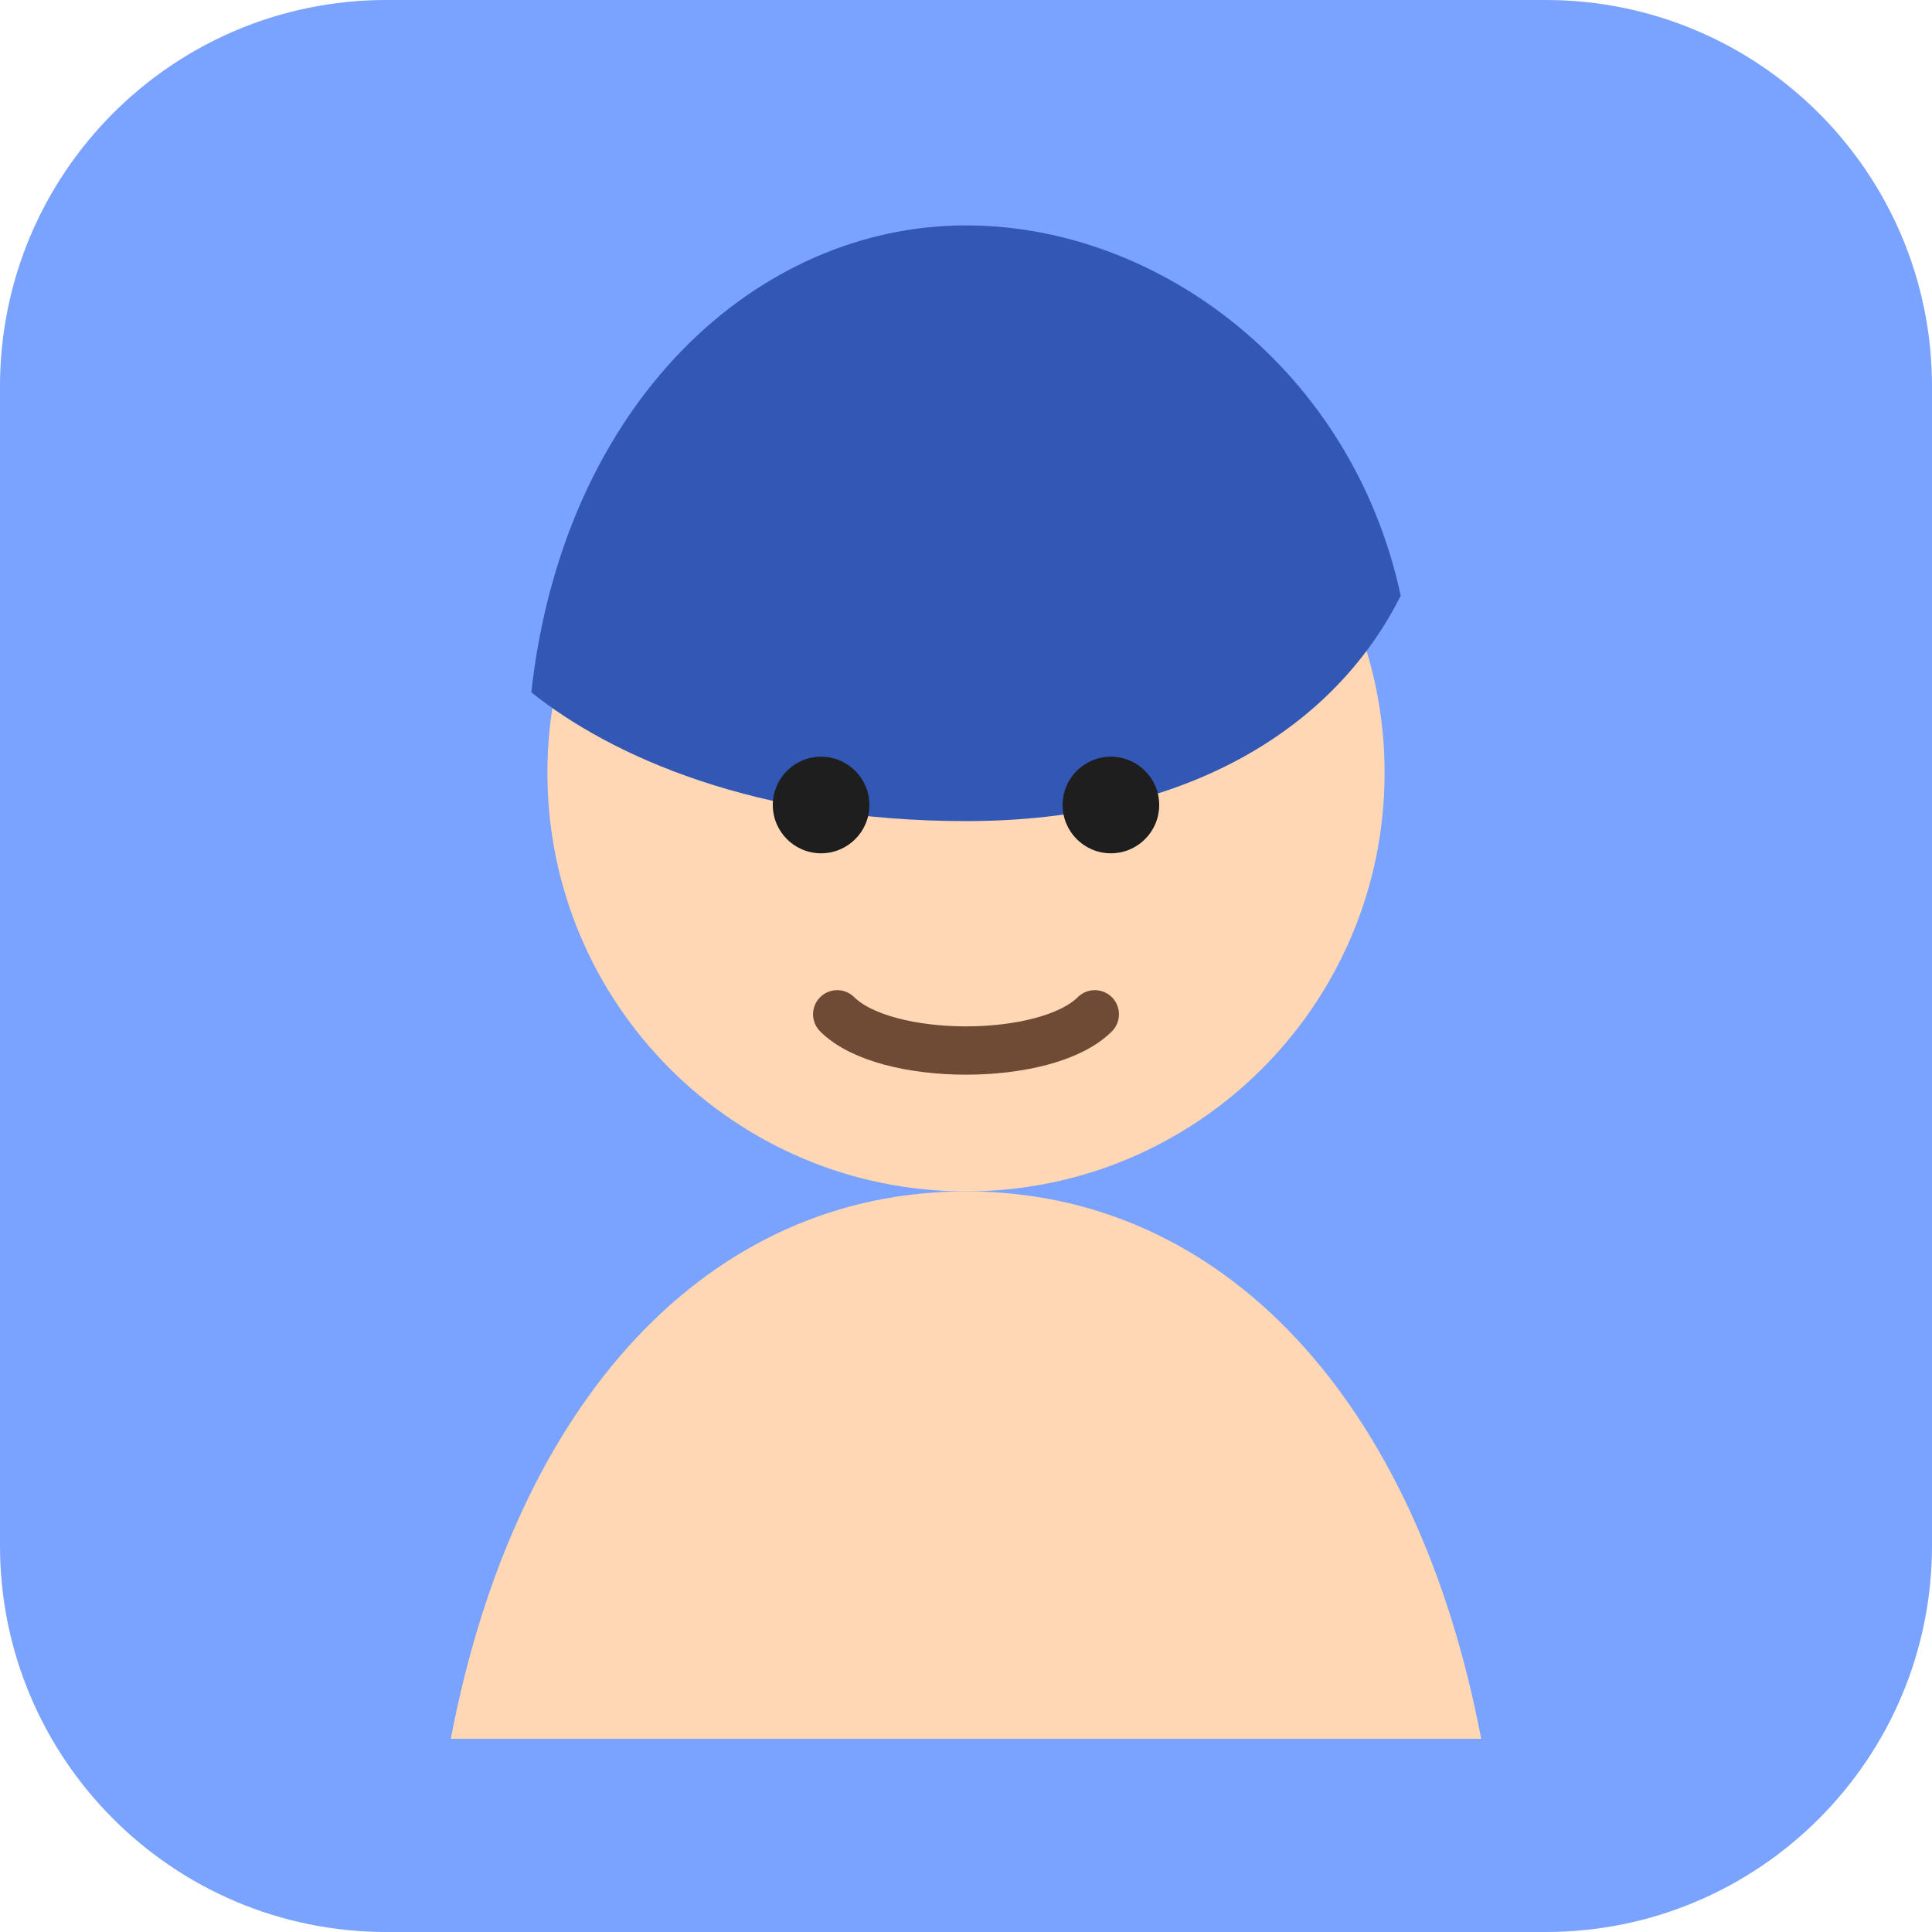
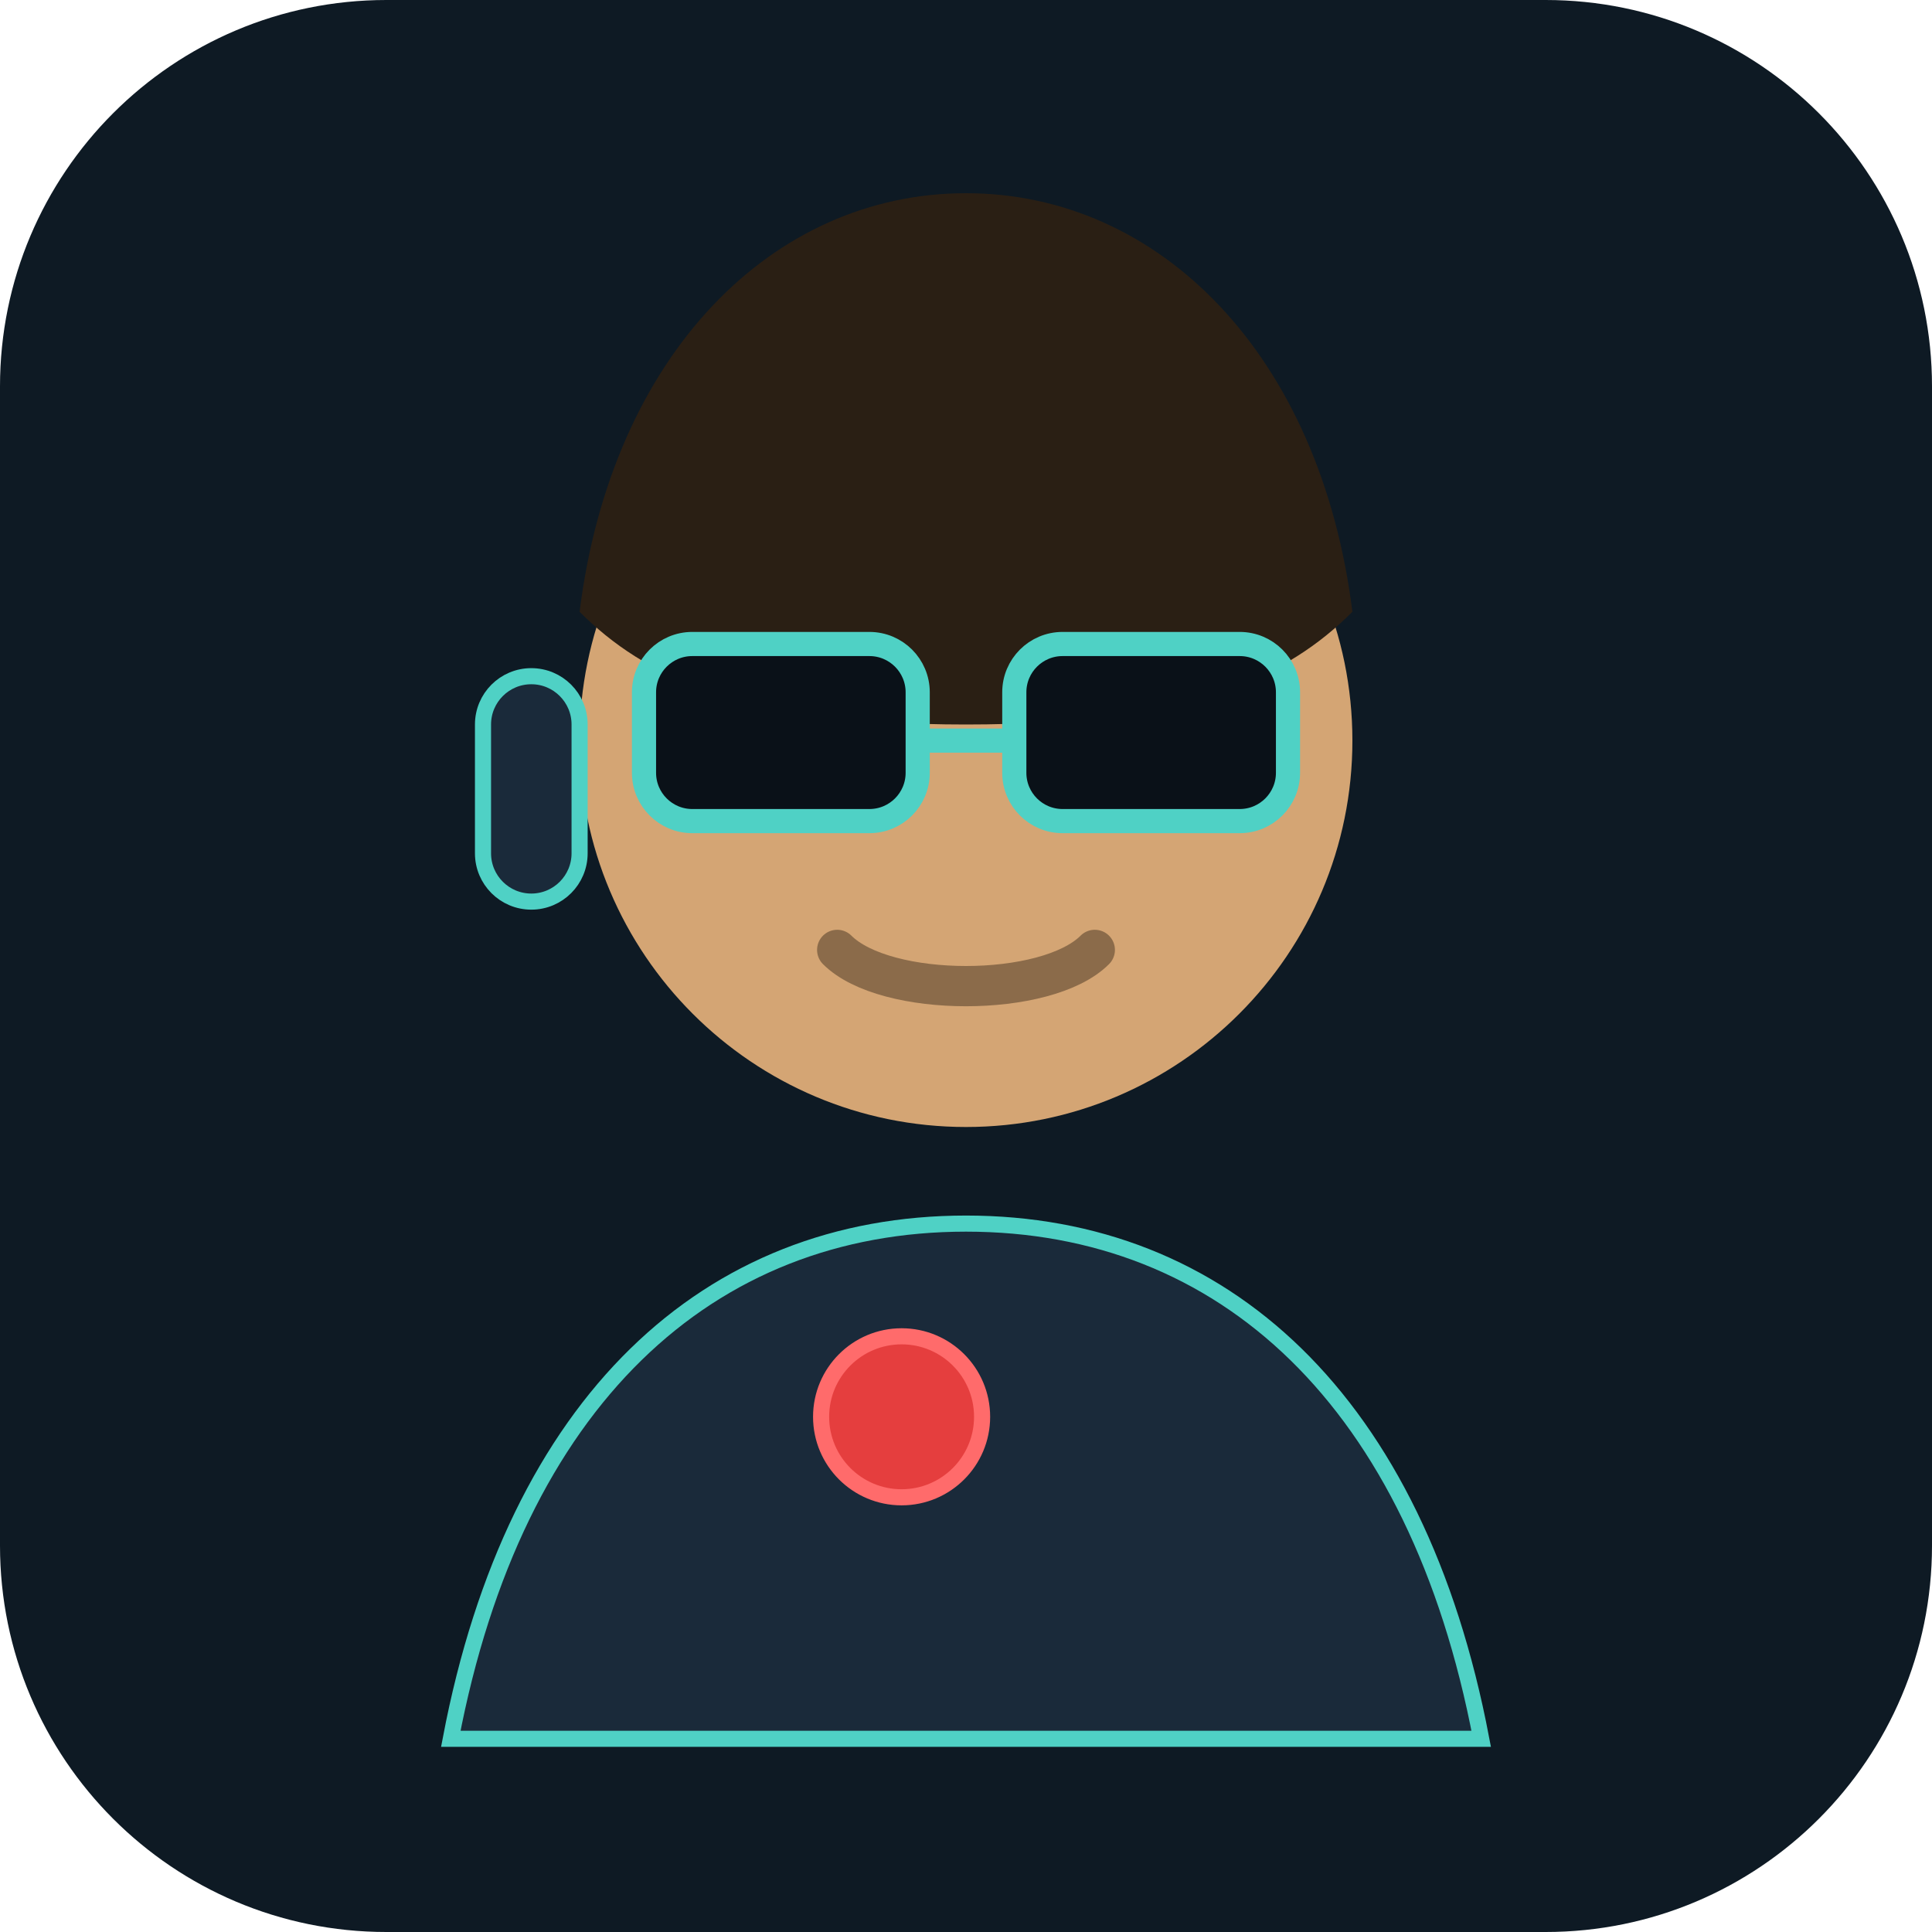
<svg xmlns="http://www.w3.org/2000/svg" viewBox="0 0 120 120">
-   <rect width="120" height="120" rx="24" fill="#7aa2ff" />
-   <circle cx="60" cy="48" r="26" fill="#ffd7b5" />
-   <path d="M28 108c4-21 16-34 32-34s28 13 32 34z" fill="#ffd7b5" />
-   <path d="M33 43c2-18 14-29 27-29 12 0 24 9 27 23-4 8-13 14-27 14-13 0-22-4-27-8z" fill="#3357b5" />
-   <circle cx="51" cy="50" r="3" fill="#1e1e1e" />
-   <circle cx="69" cy="50" r="3" fill="#1e1e1e" />
-   <path d="M52 63c3 3 13 3 16 0" stroke="#6f4a35" stroke-width="3" fill="none" stroke-linecap="round" />
+   <rect width="120" height="120" rx="24" fill="#0e1a24" />
+   <circle cx="60" cy="46" r="24" fill="#d4a574" />
+   <path d="M36 38c2-16 12-26 24-26s22 10 24 26c-4 4-10 7-24 7s-20-3-24-7z" fill="#2a1f14" />
+   <rect x="40" y="40" width="17" height="11" rx="3" fill="#0a1118" stroke="#4fd1c5" stroke-width="1.5" />
+   <rect x="63" y="40" width="17" height="11" rx="3" fill="#0a1118" stroke="#4fd1c5" stroke-width="1.5" />
+   <line x1="57" y1="46" x2="63" y2="46" stroke="#4fd1c5" stroke-width="1.5" />
+   <rect x="30" y="42" width="6" height="14" rx="3" fill="#1a2a3a" stroke="#4fd1c5" stroke-width="1" />
+   <path d="M52 59c3 3 13 3 16 0" stroke="#8b6b4a" stroke-width="2.5" fill="none" stroke-linecap="round" />
+   <path d="M28 108c4-21 16-32 32-32s28 11 32 32z" fill="#1a2a3a" stroke="#4fd1c5" stroke-width="1" />
+   <circle cx="56" cy="88" r="5" fill="#e53e3e" stroke="#ff6b6b" stroke-width="1" />
</svg>
